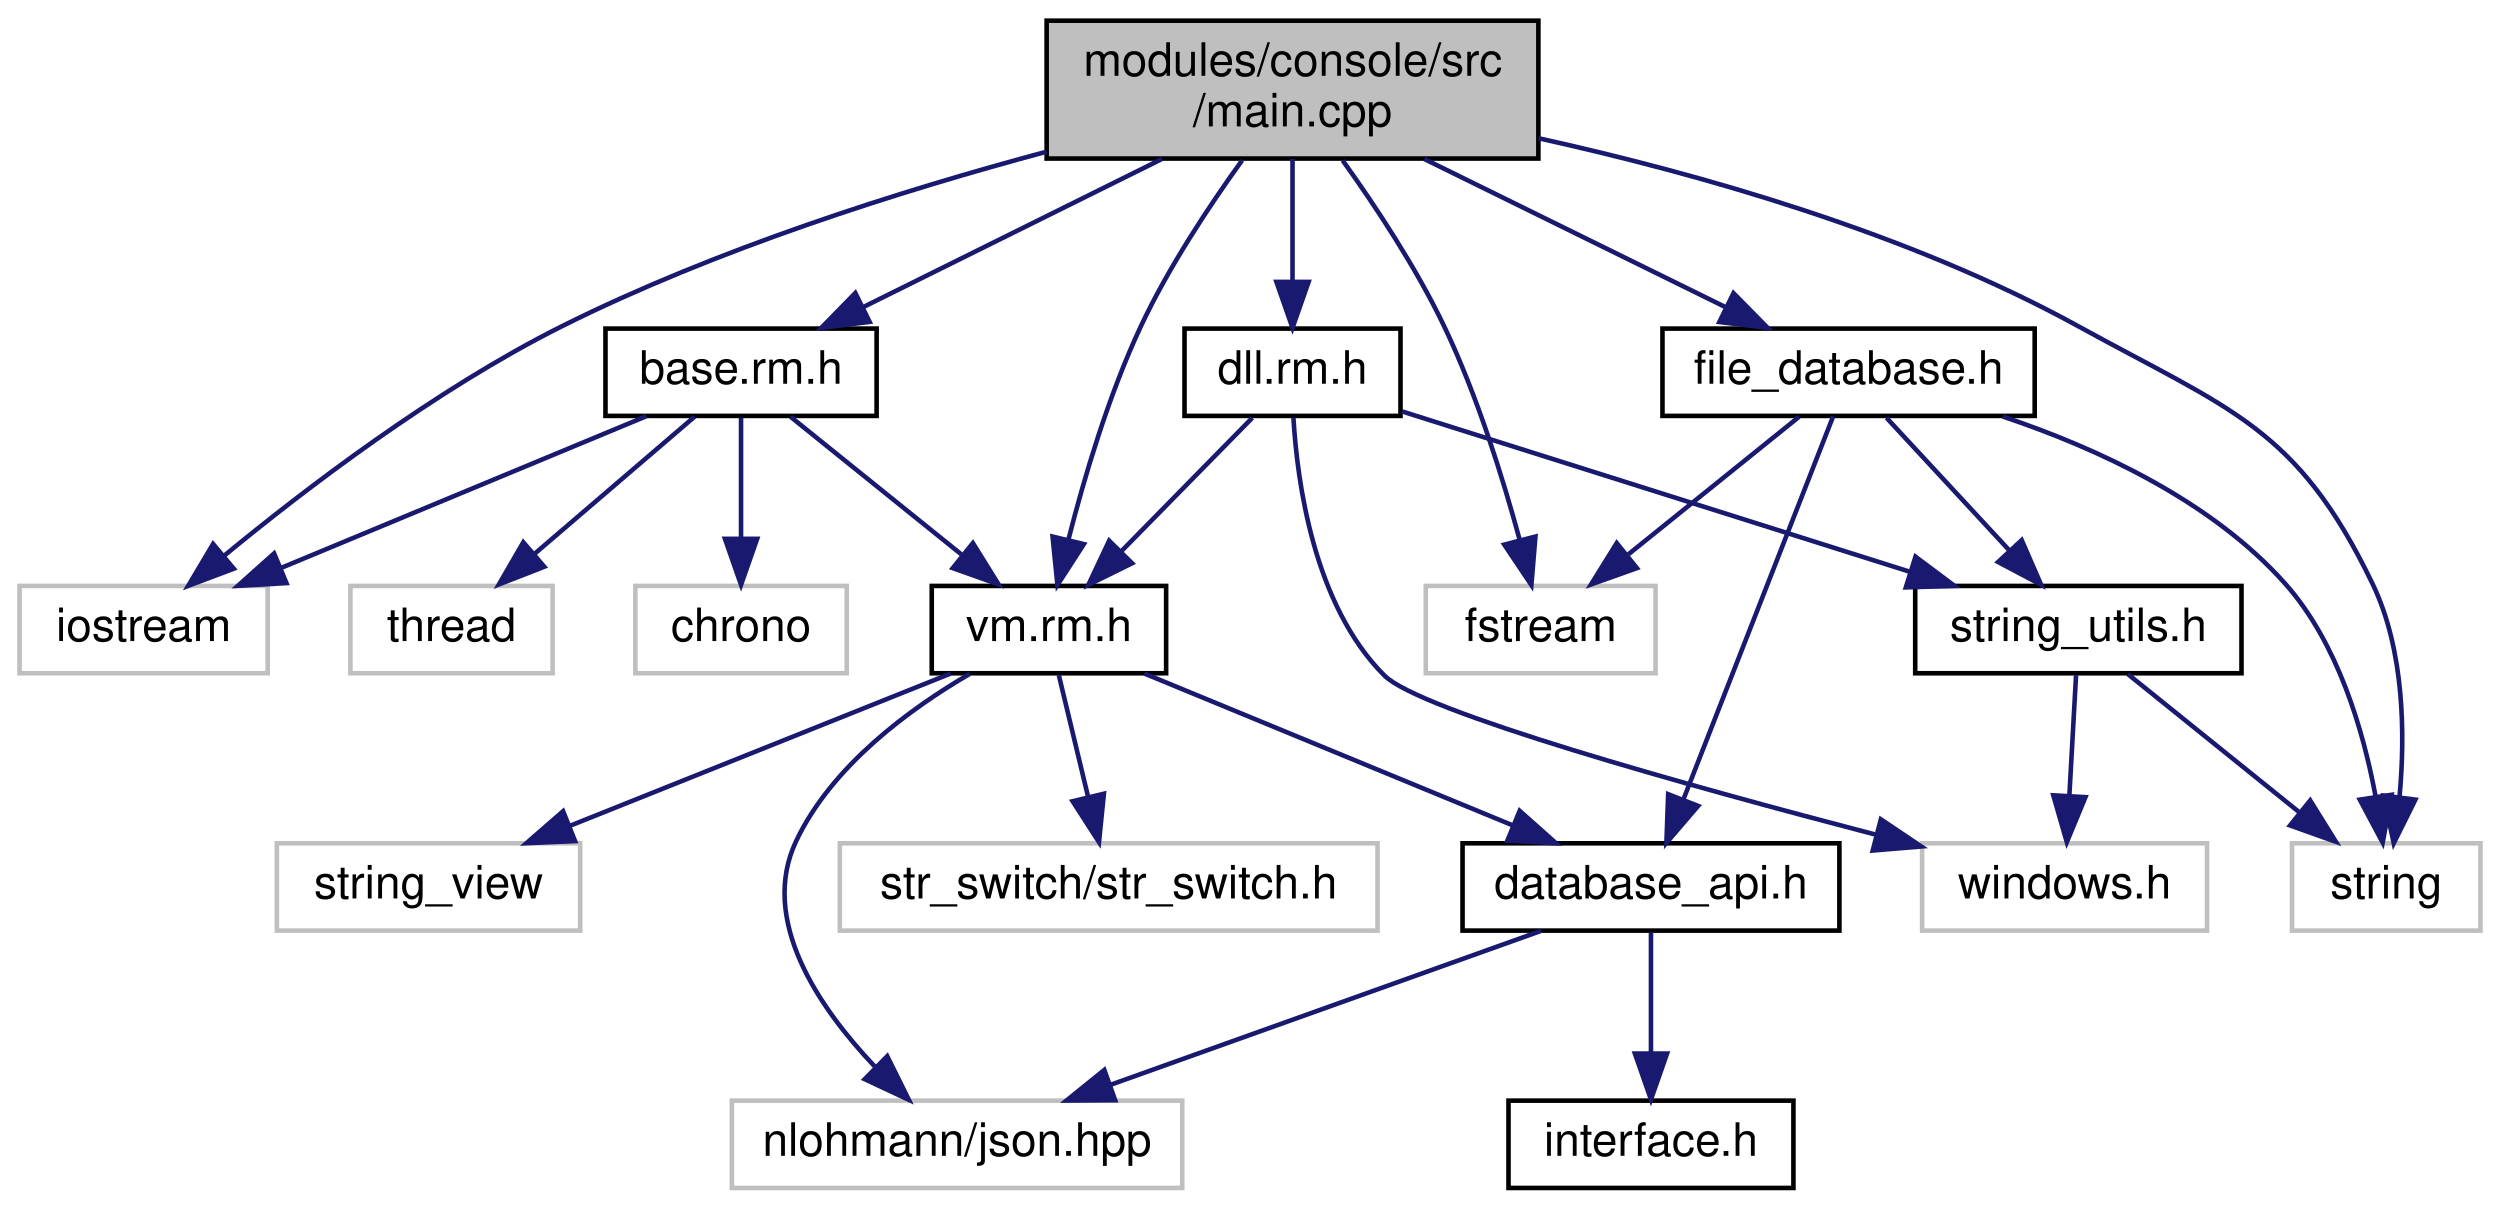
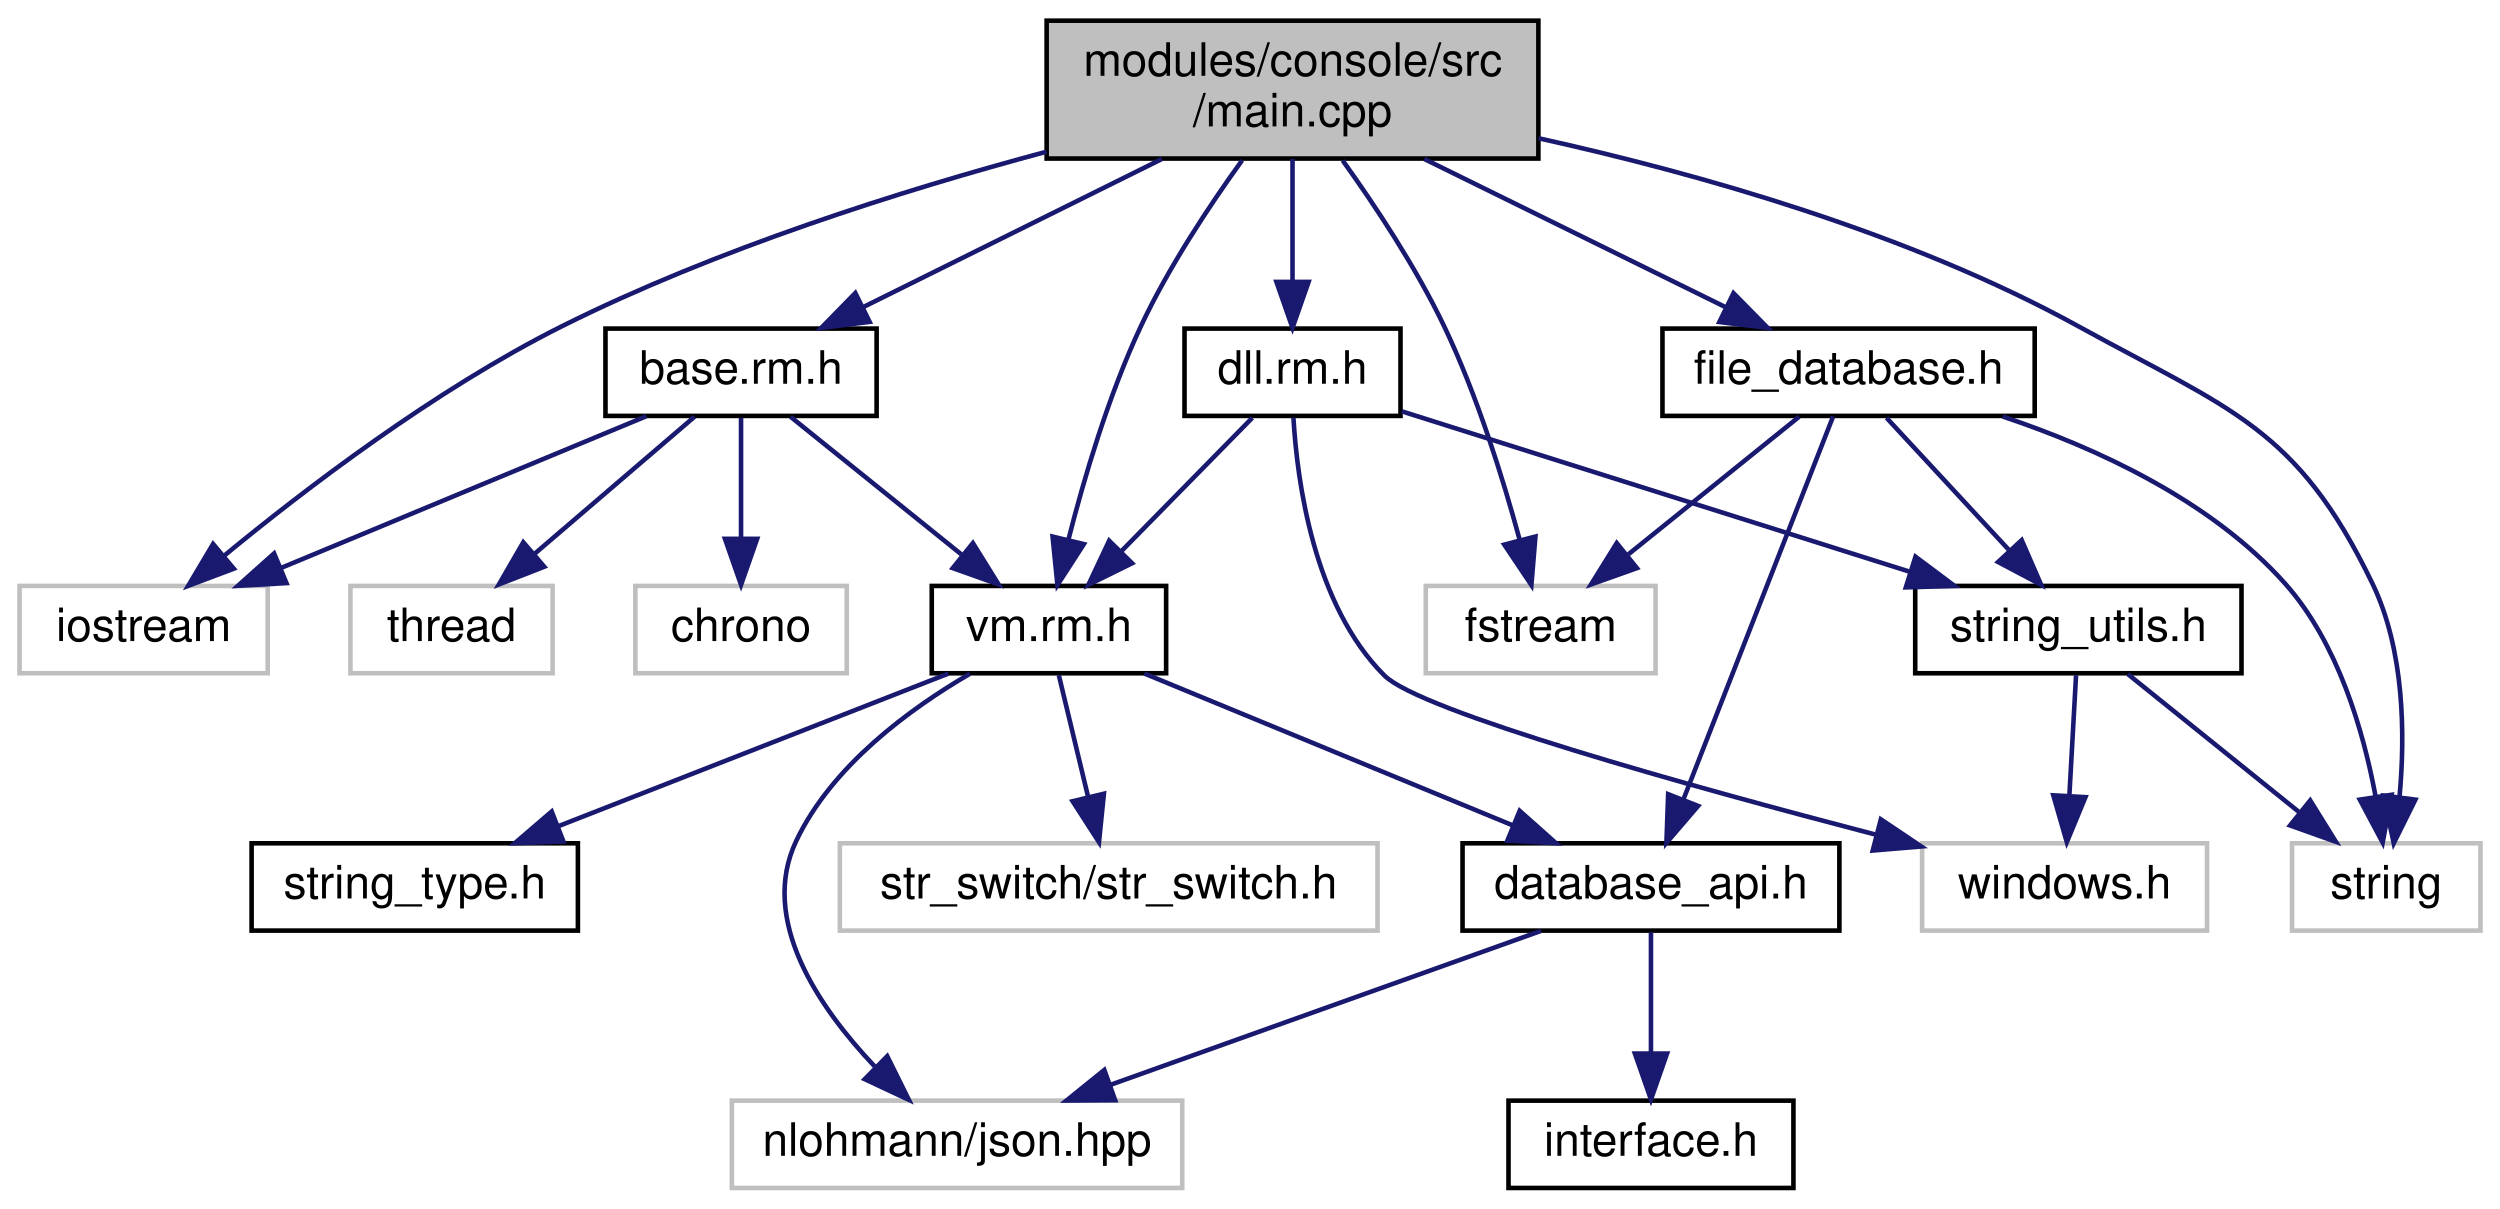
<svg xmlns="http://www.w3.org/2000/svg" xmlns:xlink="http://www.w3.org/1999/xlink" width="544pt" height="263pt" viewBox="0.00 0.00 543.50 263.00">
  <g id="graph0" class="graph" transform="scale(1 1) rotate(0) translate(4 259)">
    <g id="node1" class="node">
      <g id="a_node1">
        <a xlink:title=" ">
          <polygon fill="#bfbfbf" stroke="black" points="223.5,-224.5 223.5,-254.5 330.5,-254.5 330.5,-224.5 223.5,-224.5" />
          <text text-anchor="start" x="231.5" y="-242.5" font-family="Helvetica,sans-Serif" font-size="10.00">modules/console/src</text>
          <text text-anchor="middle" x="277" y="-231.5" font-family="Helvetica,sans-Serif" font-size="10.00">/main.cpp</text>
        </a>
      </g>
    </g>
    <g id="node2" class="node">
      <g id="a_node2">
        <a xlink:title=" ">
          <polygon fill="none" stroke="#bfbfbf" points="0,-112.5 0,-131.5 54,-131.5 54,-112.5 0,-112.5" />
          <text text-anchor="middle" x="27" y="-119.5" font-family="Helvetica,sans-Serif" font-size="10.00">iostream</text>
        </a>
      </g>
    </g>
    <g id="edge1" class="edge">
      <path fill="none" stroke="midnightblue" d="M223.47,-225.99C191.84,-217.51 151.54,-204.78 118,-188 90.4,-174.19 61.98,-152.46 44.41,-137.98" />
      <polygon fill="midnightblue" stroke="midnightblue" points="46.62,-135.26 36.7,-131.52 42.12,-140.63 46.62,-135.26" />
    </g>
    <g id="node3" class="node">
      <g id="a_node3">
        <a xlink:title=" ">
          <polygon fill="none" stroke="#bfbfbf" points="306,-112.5 306,-131.5 356,-131.5 356,-112.5 306,-112.5" />
          <text text-anchor="middle" x="331" y="-119.5" font-family="Helvetica,sans-Serif" font-size="10.00">fstream</text>
        </a>
      </g>
    </g>
    <g id="edge2" class="edge">
      <path fill="none" stroke="midnightblue" d="M287.91,-224.09C294.93,-214.3 303.86,-200.85 310,-188 317.19,-172.95 322.82,-154.82 326.43,-141.54" />
      <polygon fill="midnightblue" stroke="midnightblue" points="329.86,-142.25 328.98,-131.69 323.08,-140.49 329.86,-142.25" />
    </g>
    <g id="node4" class="node">
      <g id="a_node4">
        <a xlink:title=" ">
          <polygon fill="none" stroke="#bfbfbf" points="494.5,-56.5 494.5,-75.5 535.5,-75.5 535.5,-56.5 494.5,-56.5" />
          <text text-anchor="middle" x="515" y="-63.5" font-family="Helvetica,sans-Serif" font-size="10.00">string</text>
        </a>
      </g>
    </g>
    <g id="edge3" class="edge">
      <path fill="none" stroke="midnightblue" d="M330.57,-228.91C365.5,-221.18 411.25,-208.22 448,-188 481.11,-169.78 495.59,-166.05 512,-132 518.97,-117.53 519.13,-99.08 517.88,-85.54" />
      <polygon fill="midnightblue" stroke="midnightblue" points="521.34,-85 516.63,-75.51 514.4,-85.87 521.34,-85" />
    </g>
    <g id="node5" class="node">
      <g id="a_node5">
        <a xlink:href="vm_8rm_8h.html" target="_top" xlink:title=" ">
          <polygon fill="none" stroke="black" points="198.5,-112.5 198.5,-131.5 249.5,-131.5 249.5,-112.5 198.5,-112.5" />
          <text text-anchor="middle" x="224" y="-119.5" font-family="Helvetica,sans-Serif" font-size="10.00">vm.rm.h</text>
        </a>
      </g>
    </g>
    <g id="edge4" class="edge">
      <path fill="none" stroke="midnightblue" d="M266.03,-224.11C258.98,-214.34 250.05,-200.9 244,-188 236.95,-172.97 231.61,-154.84 228.23,-141.55" />
      <polygon fill="midnightblue" stroke="midnightblue" points="231.6,-140.6 225.85,-131.7 224.79,-142.24 231.6,-140.6" />
    </g>
    <g id="node11" class="node">
      <g id="a_node11">
        <a xlink:href="base_8rm_8h.html" target="_top" xlink:title=" ">
          <polygon fill="none" stroke="black" points="127.5,-168.5 127.5,-187.5 186.5,-187.5 186.5,-168.5 127.5,-168.5" />
          <text text-anchor="middle" x="157" y="-175.5" font-family="Helvetica,sans-Serif" font-size="10.00">base.rm.h</text>
        </a>
      </g>
    </g>
    <g id="edge11" class="edge">
      <path fill="none" stroke="midnightblue" d="M248.56,-224.4C228.88,-214.64 202.86,-201.74 183.59,-192.18" />
      <polygon fill="midnightblue" stroke="midnightblue" points="184.98,-188.96 174.46,-187.66 181.87,-195.24 184.98,-188.96" />
    </g>
    <g id="node14" class="node">
      <g id="a_node14">
        <a xlink:href="dll_8rm_8h.html" target="_top" xlink:title=" ">
          <polygon fill="none" stroke="black" points="253.5,-168.5 253.5,-187.5 300.5,-187.5 300.5,-168.5 253.5,-168.5" />
          <text text-anchor="middle" x="277" y="-175.5" font-family="Helvetica,sans-Serif" font-size="10.00">dll.rm.h</text>
        </a>
      </g>
    </g>
    <g id="edge16" class="edge">
      <path fill="none" stroke="midnightblue" d="M277,-224.4C277,-216.47 277,-206.46 277,-197.86" />
      <polygon fill="midnightblue" stroke="midnightblue" points="280.5,-197.66 277,-187.66 273.5,-197.66 280.5,-197.66" />
    </g>
    <g id="node17" class="node">
      <g id="a_node17">
        <a xlink:href="file__database_8h.html" target="_top" xlink:title=" ">
          <polygon fill="none" stroke="black" points="357.5,-168.5 357.5,-187.5 438.5,-187.5 438.5,-168.5 357.5,-168.5" />
          <text text-anchor="middle" x="398" y="-175.5" font-family="Helvetica,sans-Serif" font-size="10.00">file_database.h</text>
        </a>
      </g>
    </g>
    <g id="edge22" class="edge">
      <path fill="none" stroke="midnightblue" d="M305.68,-224.4C325.52,-214.64 351.76,-201.74 371.19,-192.18" />
      <polygon fill="midnightblue" stroke="midnightblue" points="372.96,-195.21 380.39,-187.66 369.88,-188.93 372.96,-195.21" />
    </g>
    <g id="node6" class="node">
      <g id="a_node6">
        <a xlink:href="database__api_8h.html" target="_top" xlink:title=" ">
          <polygon fill="none" stroke="black" points="314,-56.5 314,-75.5 396,-75.5 396,-56.5 314,-56.5" />
          <text text-anchor="middle" x="355" y="-63.5" font-family="Helvetica,sans-Serif" font-size="10.00">database_api.h</text>
        </a>
      </g>
    </g>
    <g id="edge5" class="edge">
      <path fill="none" stroke="midnightblue" d="M244.76,-112.44C266.32,-103.56 300.26,-89.56 324.79,-79.45" />
      <polygon fill="midnightblue" stroke="midnightblue" points="326.43,-82.56 334.34,-75.52 323.76,-76.09 326.43,-82.56" />
    </g>
    <g id="node8" class="node">
      <g id="a_node8">
        <a xlink:title=" ">
          <polygon fill="none" stroke="#bfbfbf" points="155,-0.5 155,-19.5 253,-19.5 253,-0.5 155,-0.5" />
          <text text-anchor="middle" x="204" y="-7.5" font-family="Helvetica,sans-Serif" font-size="10.00">nlohmann/json.hpp</text>
        </a>
      </g>
    </g>
    <g id="edge8" class="edge">
      <path fill="none" stroke="midnightblue" d="M206.8,-112.39C193.75,-104.79 176.77,-92.39 169,-76 160.91,-58.93 173.74,-39.96 186.08,-26.95" />
      <polygon fill="midnightblue" stroke="midnightblue" points="188.81,-29.18 193.51,-19.68 183.91,-24.17 188.81,-29.18" />
    </g>
    <g id="node9" class="node">
      <g id="a_node9">
        <a xlink:title=" ">
          <polygon fill="none" stroke="#bfbfbf" points="178.5,-56.5 178.5,-75.5 295.5,-75.5 295.5,-56.5 178.5,-56.5" />
          <text text-anchor="middle" x="237" y="-63.5" font-family="Helvetica,sans-Serif" font-size="10.00">str_switch/str_switch.h</text>
        </a>
      </g>
    </g>
    <g id="edge9" class="edge">
      <path fill="none" stroke="midnightblue" d="M226.15,-112.08C227.87,-104.93 230.35,-94.64 232.5,-85.69" />
      <polygon fill="midnightblue" stroke="midnightblue" points="235.96,-86.29 234.89,-75.75 229.15,-84.65 235.96,-86.29" />
    </g>
    <g id="node10" class="node">
      <g id="a_node10">
-         <a xlink:title=" ">
-           <polygon fill="none" stroke="#bfbfbf" points="56,-56.5 56,-75.5 122,-75.5 122,-56.5 56,-56.5" />
-           <text text-anchor="middle" x="89" y="-63.5" font-family="Helvetica,sans-Serif" font-size="10.00">string_view</text>
+         <a xlink:href="string__type_8h.html" target="_top" xlink:title=" ">
+           <polygon fill="none" stroke="black" points="50.5,-56.5 50.5,-75.5 121.5,-75.5 121.5,-56.5 50.5,-56.5" />
+           <text text-anchor="middle" x="86" y="-63.5" font-family="Helvetica,sans-Serif" font-size="10.00">string_type.h</text>
        </a>
      </g>
    </g>
    <g id="edge10" class="edge">
-       <path fill="none" stroke="midnightblue" d="M202.61,-112.44C180.29,-103.52 145.1,-89.44 119.79,-79.32" />
-       <polygon fill="midnightblue" stroke="midnightblue" points="120.88,-75.98 110.29,-75.52 118.28,-82.48 120.88,-75.98" />
+       <path fill="none" stroke="midnightblue" d="M202.13,-112.44C179.22,-103.48 143.02,-89.31 117.13,-79.18" />
+       <polygon fill="midnightblue" stroke="midnightblue" points="118.35,-75.9 107.76,-75.52 115.8,-82.42 118.35,-75.9" />
    </g>
    <g id="node7" class="node">
      <g id="a_node7">
        <a xlink:href="interface_8h.html" target="_top" xlink:title=" ">
          <polygon fill="none" stroke="black" points="324,-0.5 324,-19.5 386,-19.5 386,-0.5 324,-0.5" />
          <text text-anchor="middle" x="355" y="-7.5" font-family="Helvetica,sans-Serif" font-size="10.00">interface.h</text>
        </a>
      </g>
    </g>
    <g id="edge6" class="edge">
      <path fill="none" stroke="midnightblue" d="M355,-56.08C355,-49.01 355,-38.86 355,-29.99" />
      <polygon fill="midnightblue" stroke="midnightblue" points="358.5,-29.75 355,-19.75 351.5,-29.75 358.5,-29.75" />
    </g>
    <g id="edge7" class="edge">
      <path fill="none" stroke="midnightblue" d="M331.07,-56.44C305.78,-47.4 265.7,-33.06 237.32,-22.92" />
      <polygon fill="midnightblue" stroke="midnightblue" points="238.41,-19.59 227.81,-19.52 236.05,-26.18 238.41,-19.59" />
    </g>
    <g id="edge12" class="edge">
      <path fill="none" stroke="midnightblue" d="M136.4,-168.44C115.01,-159.56 81.32,-145.56 56.98,-135.45" />
      <polygon fill="midnightblue" stroke="midnightblue" points="58.08,-132.12 47.5,-131.52 55.39,-138.58 58.08,-132.12" />
    </g>
    <g id="edge15" class="edge">
      <path fill="none" stroke="midnightblue" d="M167.76,-168.32C177.77,-160.26 192.89,-148.08 204.93,-138.37" />
      <polygon fill="midnightblue" stroke="midnightblue" points="207.45,-140.83 213.04,-131.83 203.06,-135.38 207.45,-140.83" />
    </g>
    <g id="node12" class="node">
      <g id="a_node12">
        <a xlink:title=" ">
          <polygon fill="none" stroke="#bfbfbf" points="134,-112.5 134,-131.5 180,-131.5 180,-112.5 134,-112.5" />
          <text text-anchor="middle" x="157" y="-119.5" font-family="Helvetica,sans-Serif" font-size="10.00">chrono</text>
        </a>
      </g>
    </g>
    <g id="edge13" class="edge">
      <path fill="none" stroke="midnightblue" d="M157,-168.08C157,-161.01 157,-150.86 157,-141.99" />
      <polygon fill="midnightblue" stroke="midnightblue" points="160.5,-141.75 157,-131.75 153.5,-141.75 160.5,-141.75" />
    </g>
    <g id="node13" class="node">
      <g id="a_node13">
        <a xlink:title=" ">
          <polygon fill="none" stroke="#bfbfbf" points="72,-112.5 72,-131.5 116,-131.5 116,-112.5 72,-112.5" />
          <text text-anchor="middle" x="94" y="-119.5" font-family="Helvetica,sans-Serif" font-size="10.00">thread</text>
        </a>
      </g>
    </g>
    <g id="edge14" class="edge">
      <path fill="none" stroke="midnightblue" d="M146.88,-168.32C137.47,-160.26 123.26,-148.08 111.93,-138.37" />
      <polygon fill="midnightblue" stroke="midnightblue" points="114.18,-135.68 104.31,-131.83 109.62,-141 114.18,-135.68" />
    </g>
    <g id="edge17" class="edge">
      <path fill="none" stroke="midnightblue" d="M268.25,-168.08C260.53,-160.22 249.1,-148.57 239.78,-139.08" />
      <polygon fill="midnightblue" stroke="midnightblue" points="242.09,-136.44 232.59,-131.75 237.1,-141.34 242.09,-136.44" />
    </g>
    <g id="node15" class="node">
      <g id="a_node15">
        <a xlink:title=" ">
          <polygon fill="none" stroke="#bfbfbf" points="414,-56.5 414,-75.5 476,-75.5 476,-56.5 414,-56.5" />
          <text text-anchor="middle" x="445" y="-63.5" font-family="Helvetica,sans-Serif" font-size="10.00">windows.h</text>
        </a>
      </g>
    </g>
    <g id="edge18" class="edge">
      <path fill="none" stroke="midnightblue" d="M277.2,-168.11C278.01,-154.21 281.61,-127.34 297,-112 304.78,-104.25 363,-88.04 404.05,-77.34" />
      <polygon fill="midnightblue" stroke="midnightblue" points="405.02,-80.71 413.82,-74.81 403.26,-73.93 405.02,-80.71" />
    </g>
    <g id="node16" class="node">
      <g id="a_node16">
        <a xlink:href="string__utils_8h.html" target="_top" xlink:title=" ">
          <polygon fill="none" stroke="black" points="412.5,-112.5 412.5,-131.5 483.5,-131.5 483.5,-112.5 412.5,-112.5" />
          <text text-anchor="middle" x="448" y="-119.5" font-family="Helvetica,sans-Serif" font-size="10.00">string_utils.h</text>
        </a>
      </g>
    </g>
    <g id="edge19" class="edge">
      <path fill="none" stroke="midnightblue" d="M300.78,-169.49C329.39,-160.46 377.74,-145.19 411.18,-134.63" />
      <polygon fill="midnightblue" stroke="midnightblue" points="412.56,-137.86 421.05,-131.51 410.46,-131.19 412.56,-137.86" />
    </g>
    <g id="edge20" class="edge">
      <path fill="none" stroke="midnightblue" d="M458.76,-112.32C468.77,-104.26 483.89,-92.08 495.93,-82.37" />
      <polygon fill="midnightblue" stroke="midnightblue" points="498.45,-84.83 504.04,-75.83 494.06,-79.38 498.45,-84.83" />
    </g>
    <g id="edge21" class="edge">
      <path fill="none" stroke="midnightblue" d="M447.5,-112.08C447.11,-105.01 446.55,-94.86 446.05,-85.99" />
      <polygon fill="midnightblue" stroke="midnightblue" points="449.54,-85.54 445.49,-75.75 442.55,-85.93 449.54,-85.54" />
    </g>
    <g id="edge24" class="edge">
      <path fill="none" stroke="midnightblue" d="M387.24,-168.32C377.23,-160.26 362.11,-148.08 350.07,-138.37" />
      <polygon fill="midnightblue" stroke="midnightblue" points="351.94,-135.38 341.96,-131.83 347.55,-140.83 351.94,-135.38" />
    </g>
    <g id="edge23" class="edge">
      <path fill="none" stroke="midnightblue" d="M431.54,-168.37C451.85,-161.57 476.86,-150.13 493,-132 504.5,-119.08 510.03,-99.91 512.67,-85.73" />
      <polygon fill="midnightblue" stroke="midnightblue" points="516.16,-86.06 514.22,-75.65 509.24,-85 516.16,-86.06" />
    </g>
    <g id="edge26" class="edge">
      <path fill="none" stroke="midnightblue" d="M394.63,-168.37C387.62,-150.46 371.39,-108.92 362.02,-84.95" />
      <polygon fill="midnightblue" stroke="midnightblue" points="365.26,-83.63 358.36,-75.59 358.74,-86.18 365.26,-83.63" />
    </g>
    <g id="edge25" class="edge">
      <path fill="none" stroke="midnightblue" d="M406.26,-168.08C413.46,-160.3 424.11,-148.8 432.85,-139.37" />
      <polygon fill="midnightblue" stroke="midnightblue" points="435.67,-141.47 439.9,-131.75 430.53,-136.71 435.67,-141.47" />
    </g>
  </g>
</svg>
